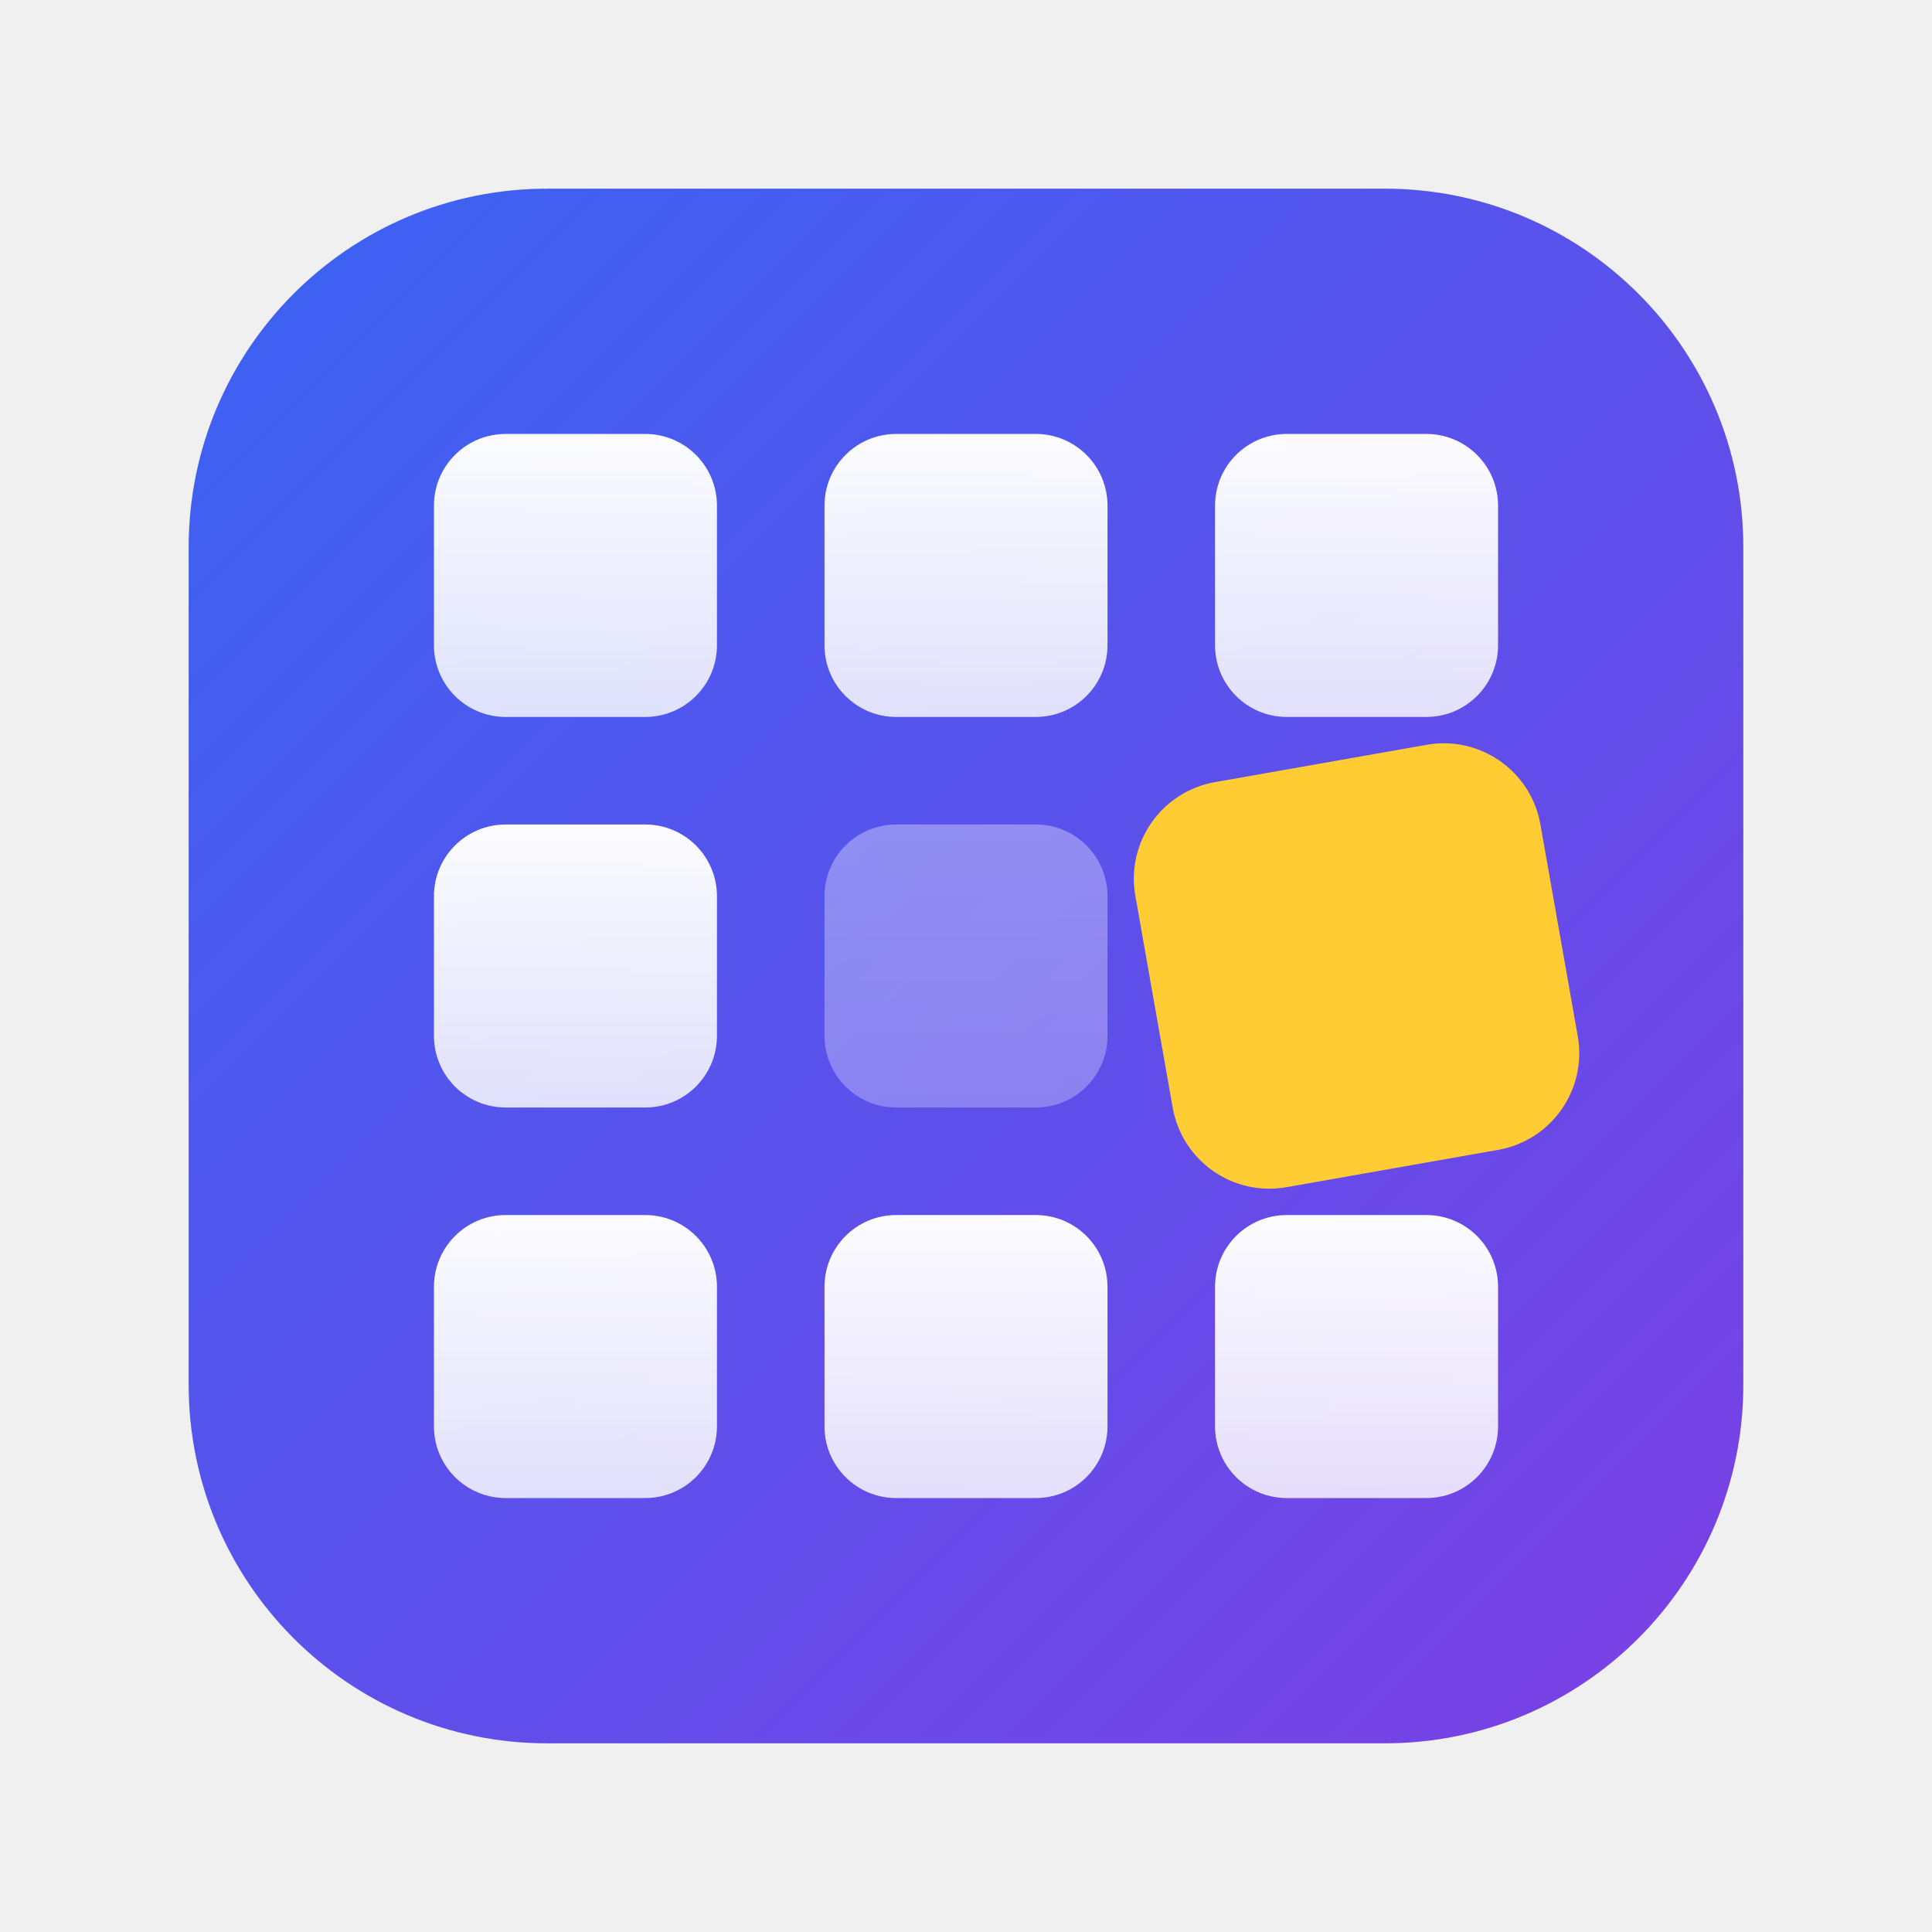
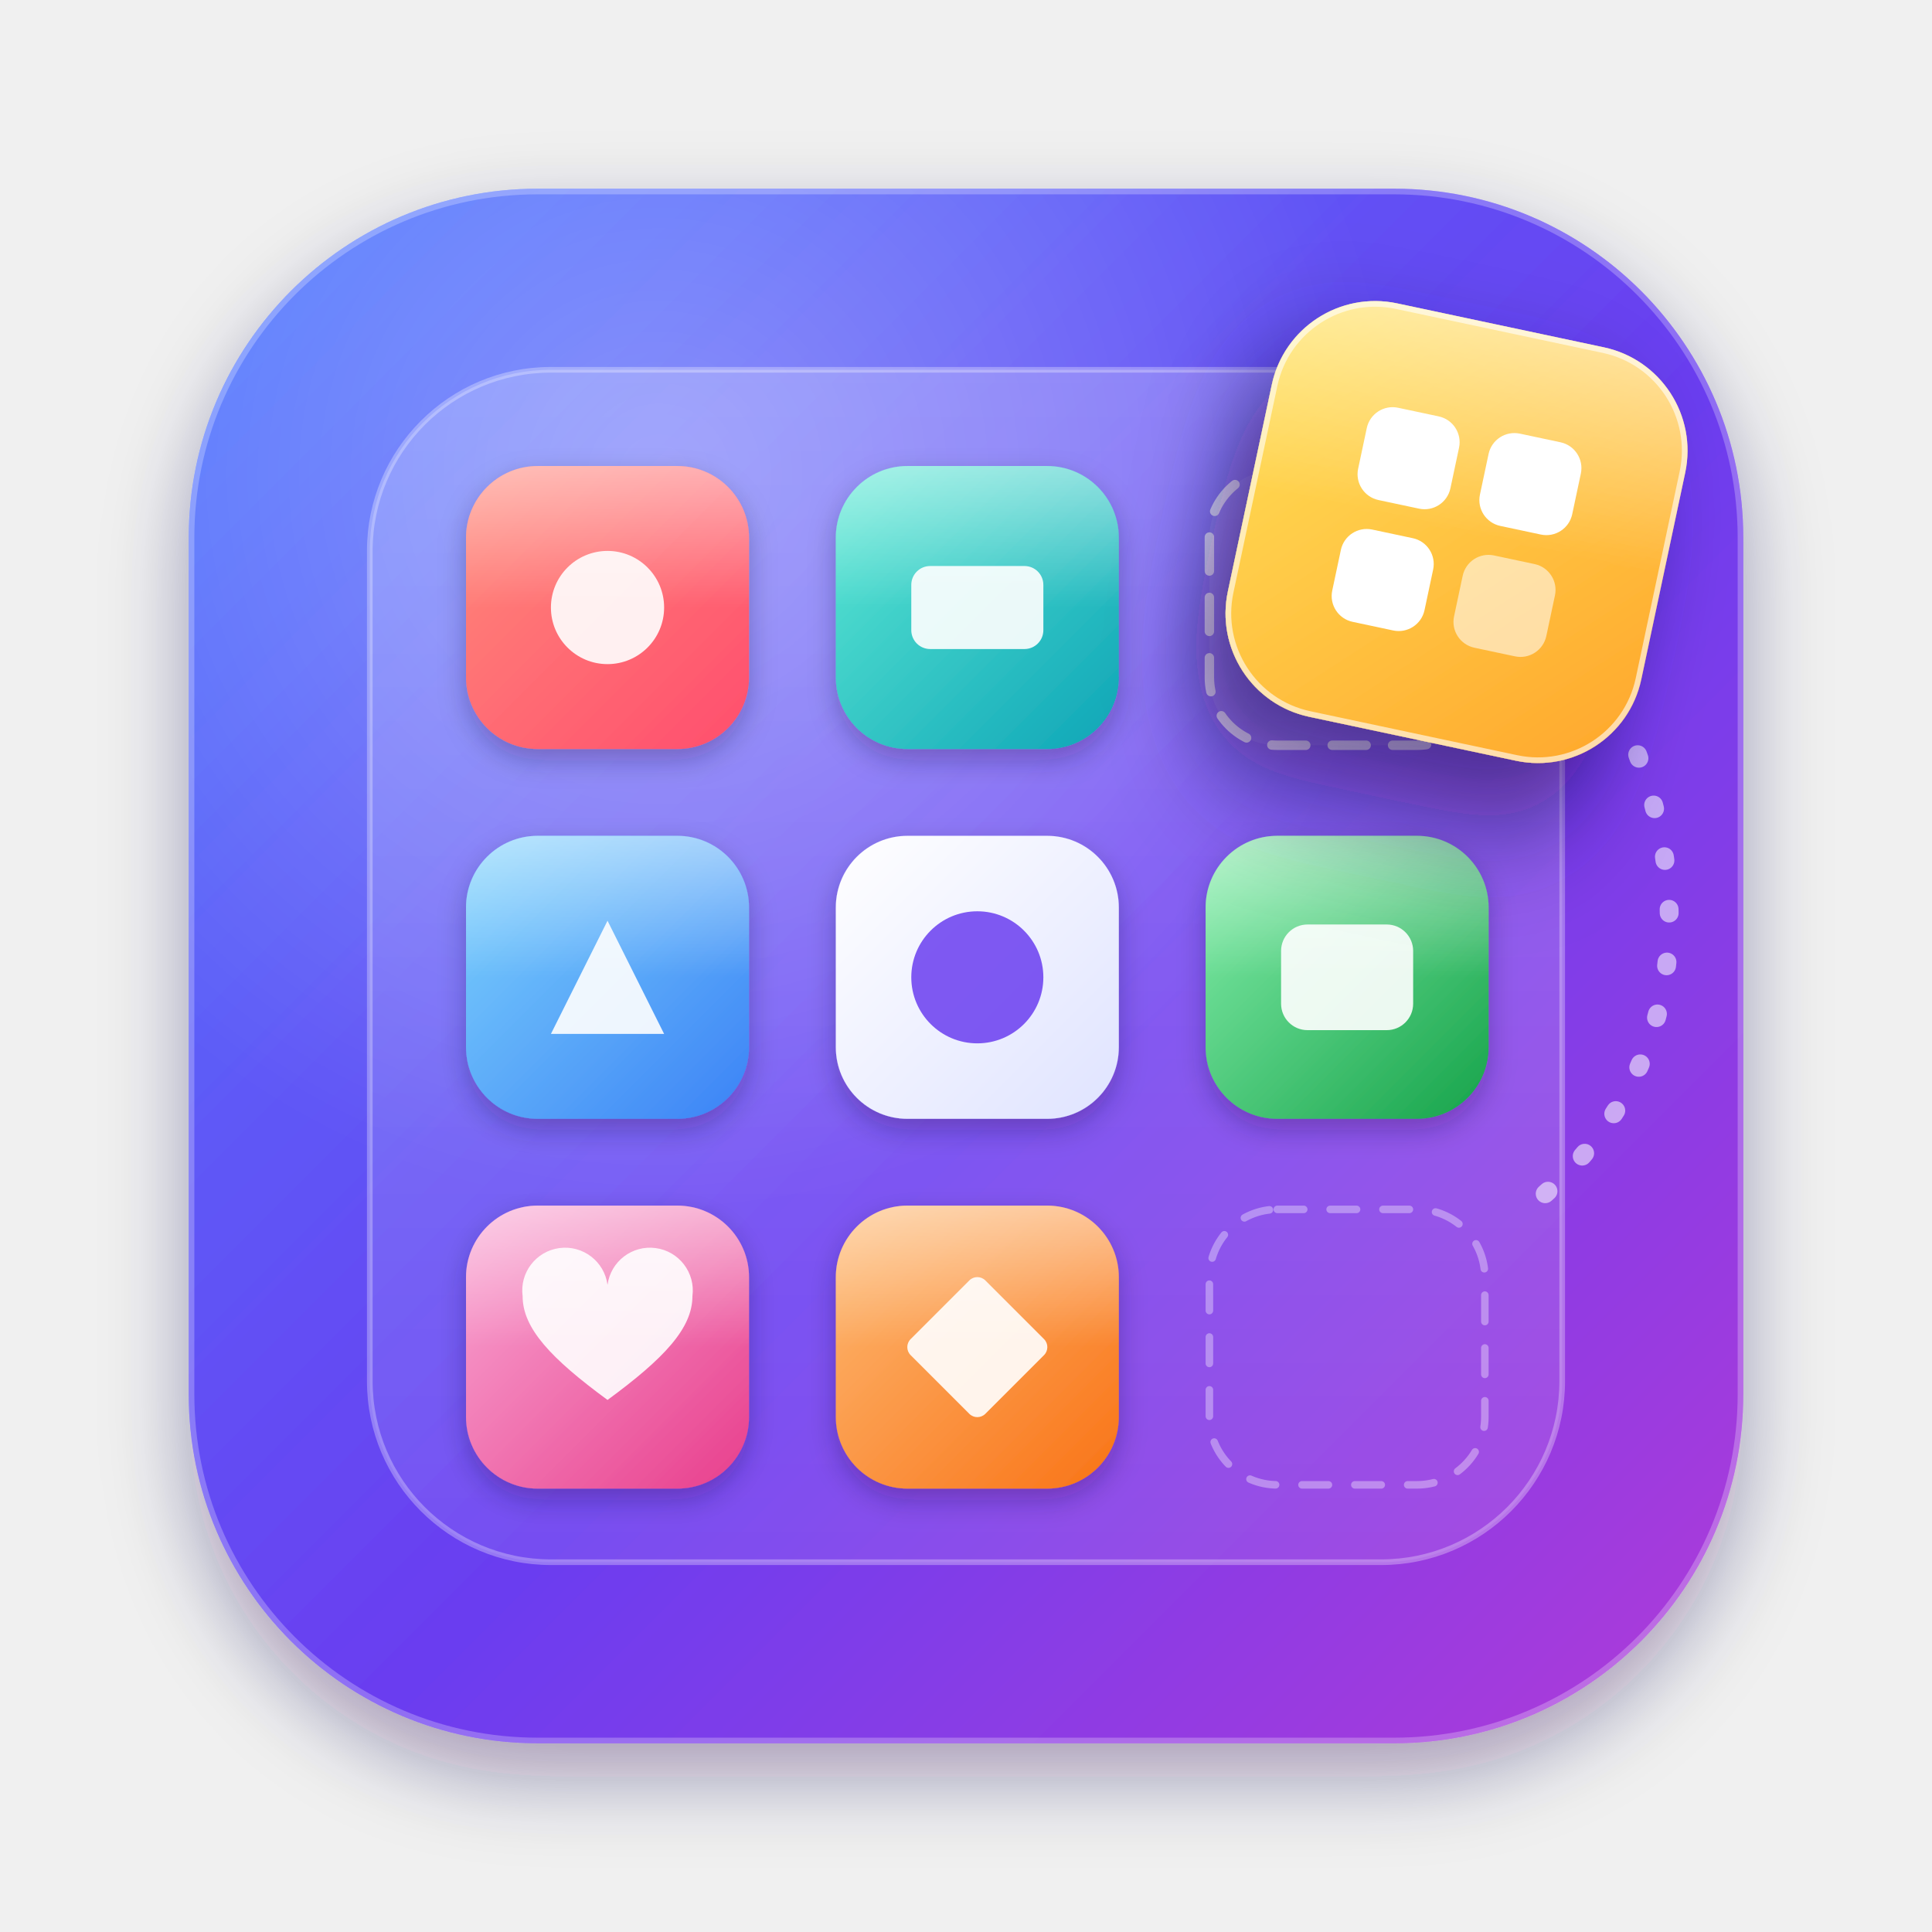
<svg xmlns="http://www.w3.org/2000/svg" viewBox="0 0 1024 1024">
  <defs>
    <linearGradient id="bg" x1="0" y1="0" x2="1" y2="1">
-       <stop offset="0" stop-color="#3a63f3" />
-       <stop offset="1" stop-color="#7b3fe4" />
+       <stop offset="0" stop-color="#4f7cff" />
+       <stop offset=".55" stop-color="#6a3df0" />
+       <stop offset="1" stop-color="#b03ad8" />
    </linearGradient>
-     <linearGradient id="t" x1="0" y1="0" x2="0" y2="1">
-       <stop offset="0" stop-color="#fff" stop-opacity=".98" />
-       <stop offset="1" stop-color="#fff" stop-opacity=".82" />
+     <radialGradient id="glow" cx=".3" cy=".18" r=".8">
+       <stop offset="0" stop-color="#fff" stop-opacity=".28" />
+       <stop offset=".6" stop-color="#fff" stop-opacity="0" />
+     </radialGradient>
+     <linearGradient id="panel" x1="0" y1="0" x2="0" y2="1">
+       <stop offset="0" stop-color="#fff" stop-opacity=".22" />
+       <stop offset="1" stop-color="#fff" stop-opacity=".08" />
    </linearGradient>
+     <linearGradient id="sheen" x1="0" y1="0" x2="0" y2="1">
+       <stop offset="0" stop-color="#fff" stop-opacity=".45" />
+       <stop offset=".5" stop-color="#fff" stop-opacity="0" />
+     </linearGradient>
+     <linearGradient id="c1" x1="0" y1="0" x2="1" y2="1">
+       <stop offset="0" stop-color="#ff8a7a" />
+       <stop offset="1" stop-color="#ff4d6d" />
+     </linearGradient>
+     <linearGradient id="c2" x1="0" y1="0" x2="1" y2="1">
+       <stop offset="0" stop-color="#5eead4" />
+       <stop offset="1" stop-color="#0ea5b7" />
+     </linearGradient>
+     <linearGradient id="c3" x1="0" y1="0" x2="1" y2="1">
+       <stop offset="0" stop-color="#7dd3fc" />
+       <stop offset="1" stop-color="#3b82f6" />
+     </linearGradient>
+     <linearGradient id="c4" x1="0" y1="0" x2="1" y2="1">
+       <stop offset="0" stop-color="#86efac" />
+       <stop offset="1" stop-color="#16a34a" />
+     </linearGradient>
+     <linearGradient id="c5" x1="0" y1="0" x2="1" y2="1">
+       <stop offset="0" stop-color="#f9a8d4" />
+       <stop offset="1" stop-color="#e83e8c" />
+     </linearGradient>
+     <linearGradient id="c6" x1="0" y1="0" x2="1" y2="1">
+       <stop offset="0" stop-color="#fdba74" />
+       <stop offset="1" stop-color="#f97316" />
+     </linearGradient>
+     <linearGradient id="c7" x1="0" y1="0" x2="1" y2="1">
+       <stop offset="0" stop-color="#ffffff" />
+       <stop offset="1" stop-color="#dfe3ff" />
+     </linearGradient>
+     <linearGradient id="hero" x1="0" y1="0" x2="1" y2="1">
+       <stop offset="0" stop-color="#ffe259" />
+       <stop offset="1" stop-color="#ffa62b" />
+     </linearGradient>
+     <filter id="drop" x="-20%" y="-20%" width="140%" height="150%">
+       <feDropShadow dx="0" dy="18" stdDeviation="22" flood-color="#1a0b4d" flood-opacity=".35" />
+     </filter>
+     <filter id="lift" x="-50%" y="-50%" width="200%" height="200%">
+       <feDropShadow dx="-14" dy="34" stdDeviation="26" flood-color="#14063f" flood-opacity=".55" />
+     </filter>
+     <filter id="tile" x="-20%" y="-20%" width="140%" height="150%">
+       <feDropShadow dx="0" dy="6" stdDeviation="7" flood-color="#14063f" flood-opacity=".28" />
+     </filter>
+     <symbol id="t" viewBox="0 0 150 150">
+       <rect width="150" height="150" rx="38" />
+     </symbol>
  </defs>
-   <rect x="100" y="100" width="824" height="824" rx="190" fill="url(#bg)" />
-   <g fill="url(#t)">
-     <rect x="230" y="230" width="150" height="150" rx="38" />
-     <rect x="437" y="230" width="150" height="150" rx="38" />
-     <rect x="644" y="230" width="150" height="150" rx="38" />
-     <rect x="230" y="437" width="150" height="150" rx="38" />
-     <rect x="437" y="437" width="150" height="150" rx="38" opacity=".35" />
-     <rect x="230" y="644" width="150" height="150" rx="38" />
-     <rect x="437" y="644" width="150" height="150" rx="38" />
-     <rect x="644" y="644" width="150" height="150" rx="38" />
+   <g filter="url(#drop)">
+     <rect x="100" y="100" width="824" height="824" rx="185" fill="url(#bg)" />
  </g>
-   <rect x="610" y="403" width="218" height="218" rx="52" fill="#ffcc33" transform="rotate(-10 719 512)" />
+   <rect x="100" y="100" width="824" height="824" rx="185" fill="url(#glow)" />
+   <rect x="101.5" y="101.5" width="821" height="821" rx="183.5" fill="none" stroke="#fff" stroke-opacity=".25" stroke-width="3" />
+   <rect x="196" y="196" width="632" height="632" rx="96" fill="url(#panel)" stroke="#fff" stroke-opacity=".3" stroke-width="3" />
+   <g filter="url(#tile)">
+     <rect x="247" y="247" width="150" height="150" rx="38" fill="url(#c1)" />
+     <rect x="443" y="247" width="150" height="150" rx="38" fill="url(#c2)" />
+     <rect x="247" y="443" width="150" height="150" rx="38" fill="url(#c3)" />
+     <rect x="443" y="443" width="150" height="150" rx="38" fill="url(#c7)" />
+     <rect x="639" y="443" width="150" height="150" rx="38" fill="url(#c4)" />
+     <rect x="247" y="639" width="150" height="150" rx="38" fill="url(#c5)" />
+     <rect x="443" y="639" width="150" height="150" rx="38" fill="url(#c6)" />
+     <rect x="639" y="639" width="150" height="150" rx="38" fill="url(#c3)" opacity=".0" />
+   </g>
+   <g fill="#fff" fill-opacity=".9">
+     <circle cx="322" cy="322" r="30" />
+     <rect x="483" y="300" width="70" height="44" rx="10" />
+     <path d="M292 548 l30 -60 l30 60 z" />
+     <rect x="483" y="483" width="70" height="70" rx="35" fill="#6a3df0" fill-opacity=".85" />
+     <rect x="679" y="490" width="70" height="56" rx="14" />
+     <path d="M322 742 c-30 -22 -45 -38 -45 -55 a22 22 0 0 1 45 -6 a22 22 0 0 1 45 6 c0 17 -15 33 -45 55z" />
+     <rect x="490" y="686" width="56" height="56" rx="6" transform="rotate(45 518 714)" />
+   </g>
+   <g fill="url(#sheen)">
+     <rect x="247" y="247" width="150" height="150" rx="38" />
+     <rect x="443" y="247" width="150" height="150" rx="38" />
+     <rect x="247" y="443" width="150" height="150" rx="38" />
+     <rect x="639" y="443" width="150" height="150" rx="38" />
+     <rect x="247" y="639" width="150" height="150" rx="38" />
+     <rect x="443" y="639" width="150" height="150" rx="38" />
+   </g>
+   <rect x="641" y="249" width="146" height="146" rx="36" fill="#fff" fill-opacity=".08" stroke="#fff" stroke-opacity=".7" stroke-width="5" stroke-dasharray="18 14" stroke-linecap="round" />
+   <rect x="641" y="641" width="146" height="146" rx="36" fill="none" stroke="#fff" stroke-opacity=".35" stroke-width="4" stroke-dasharray="14 14" stroke-linecap="round" />
+   <path d="M868 400 C 905 500, 880 590, 800 648" fill="none" stroke="#fff" stroke-opacity=".55" stroke-width="10" stroke-linecap="round" stroke-dasharray="2 26" />
+   <g transform="translate(772 282) rotate(12)" filter="url(#lift)">
+     <rect x="-112" y="-112" width="224" height="224" rx="56" fill="url(#hero)" />
+     <rect x="-112" y="-112" width="224" height="224" rx="56" fill="url(#sheen)" />
+     <rect x="-110.5" y="-110.5" width="221" height="221" rx="54.5" fill="none" stroke="#fff" stroke-opacity=".6" stroke-width="3" />
+     <g fill="#fff">
+       <rect x="-58" y="-58" width="50" height="50" rx="14" />
+       <rect x="8" y="-58" width="50" height="50" rx="14" />
+       <rect x="-58" y="8" width="50" height="50" rx="14" />
+       <rect x="8" y="8" width="50" height="50" rx="14" fill-opacity=".55" />
+     </g>
+   </g>
</svg>
